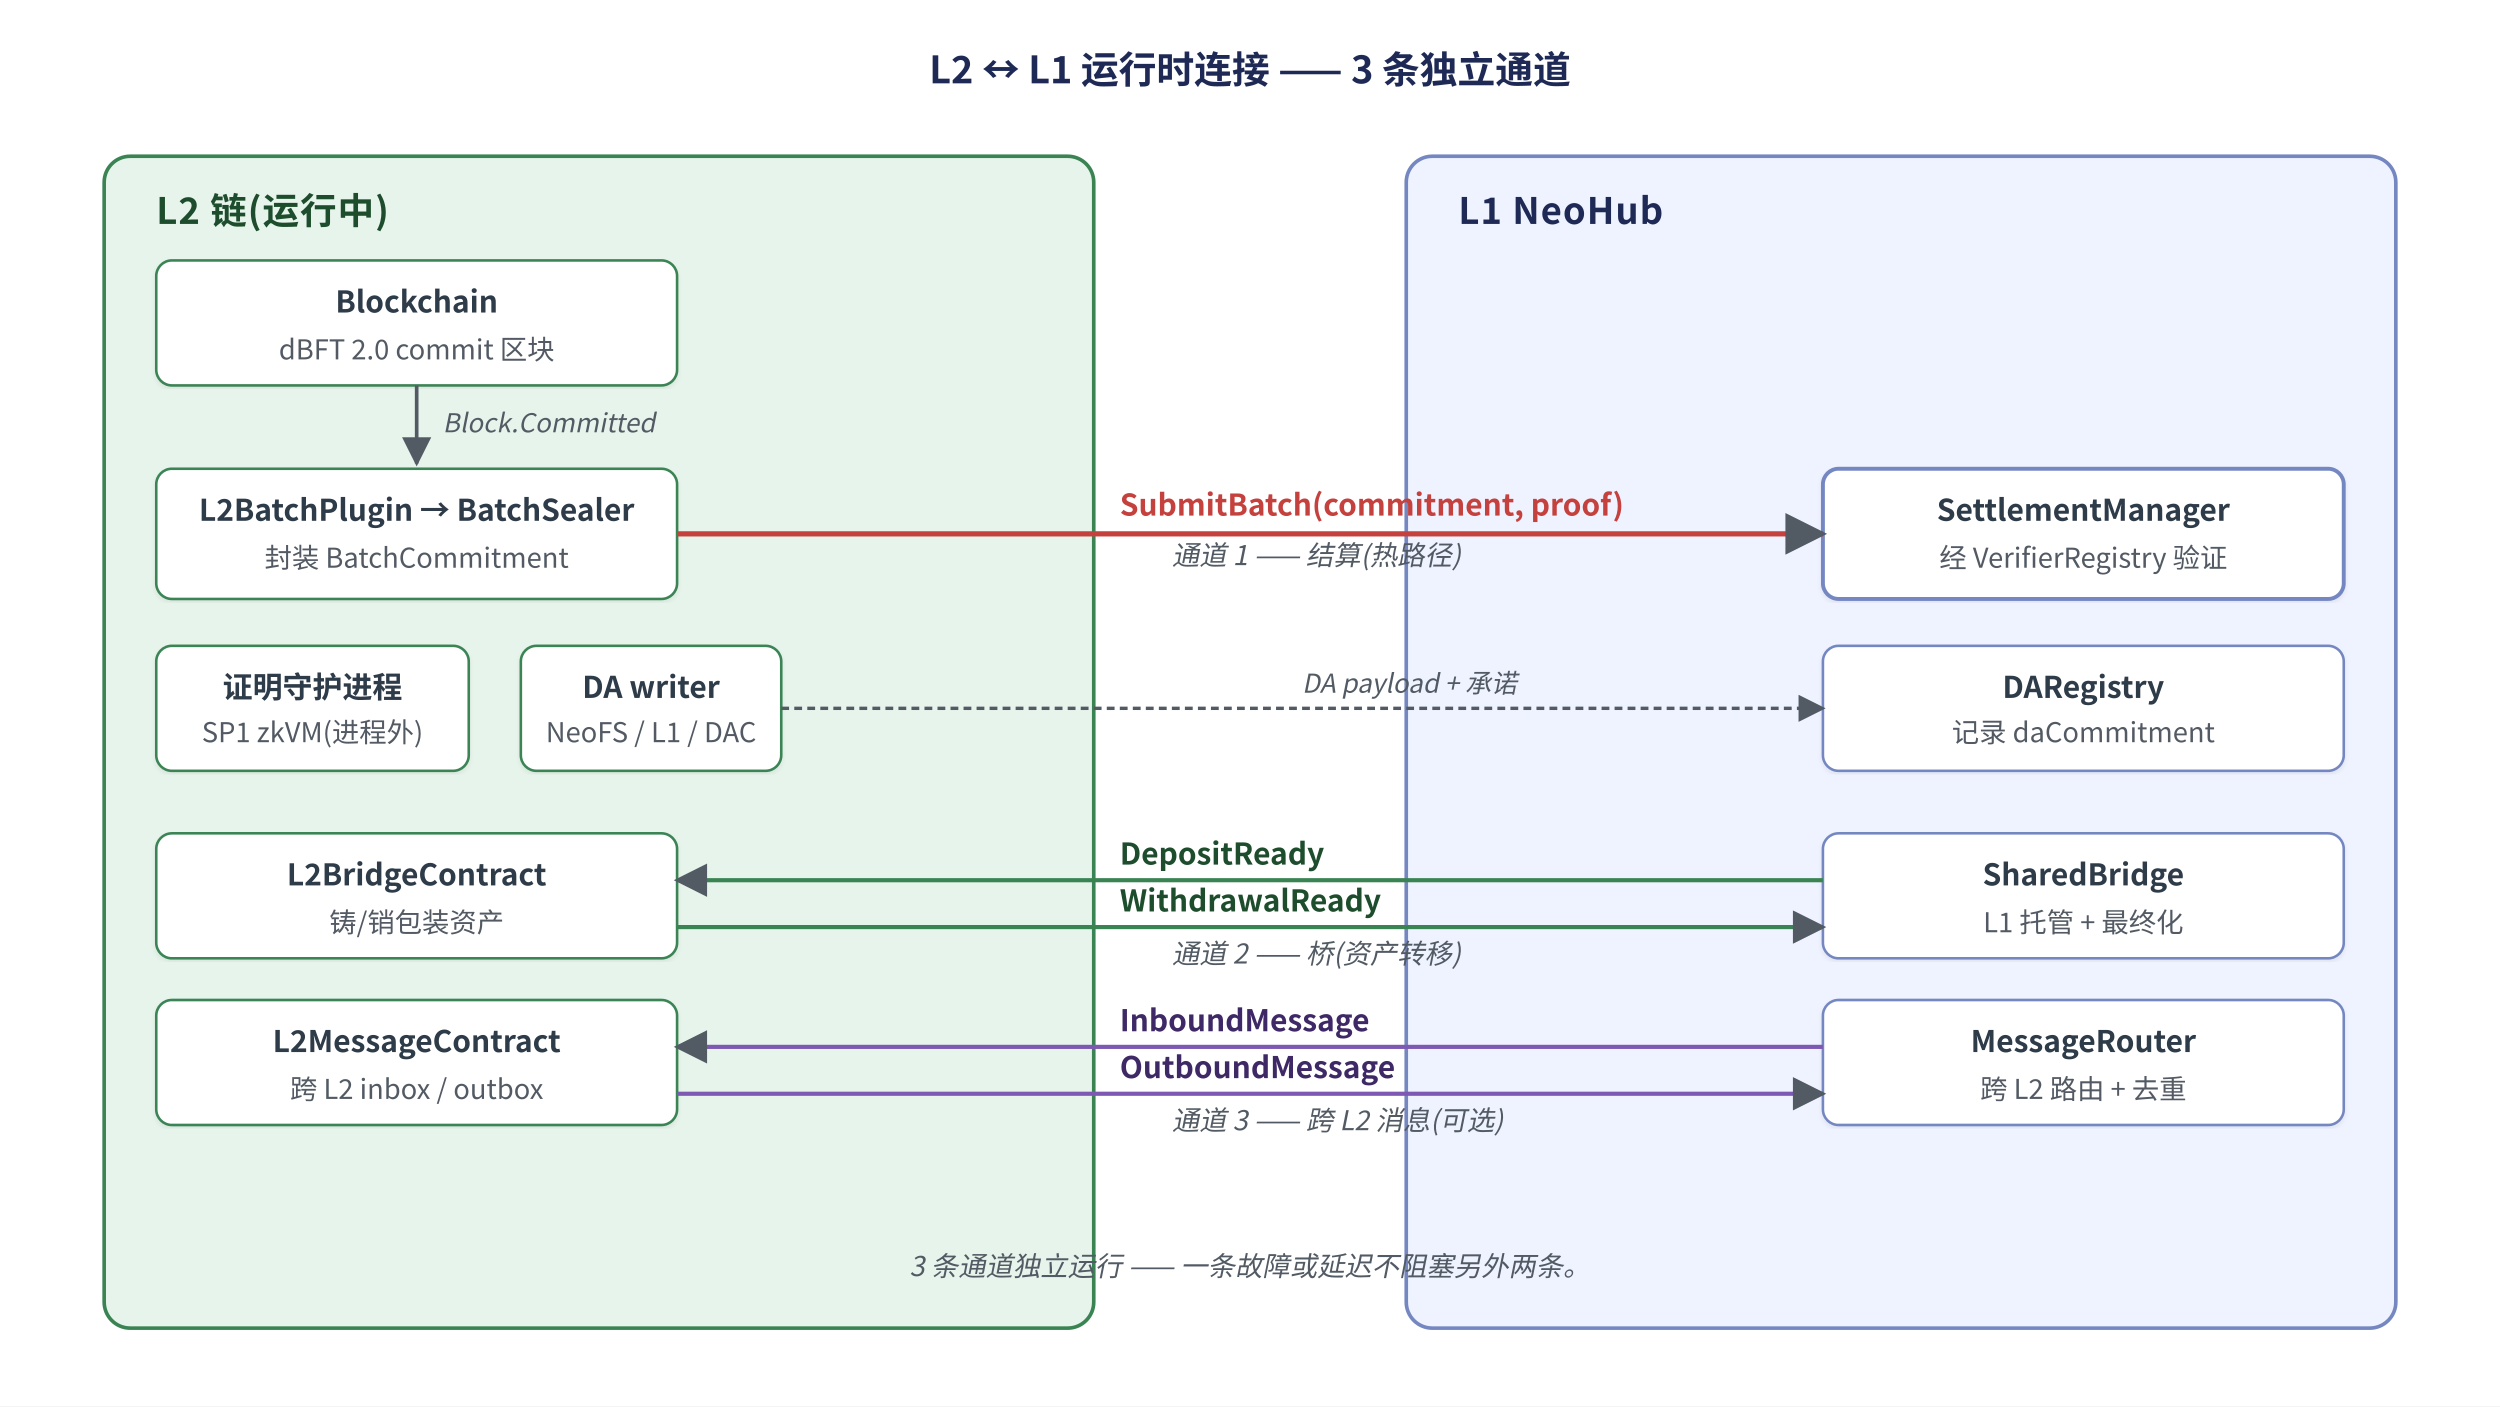
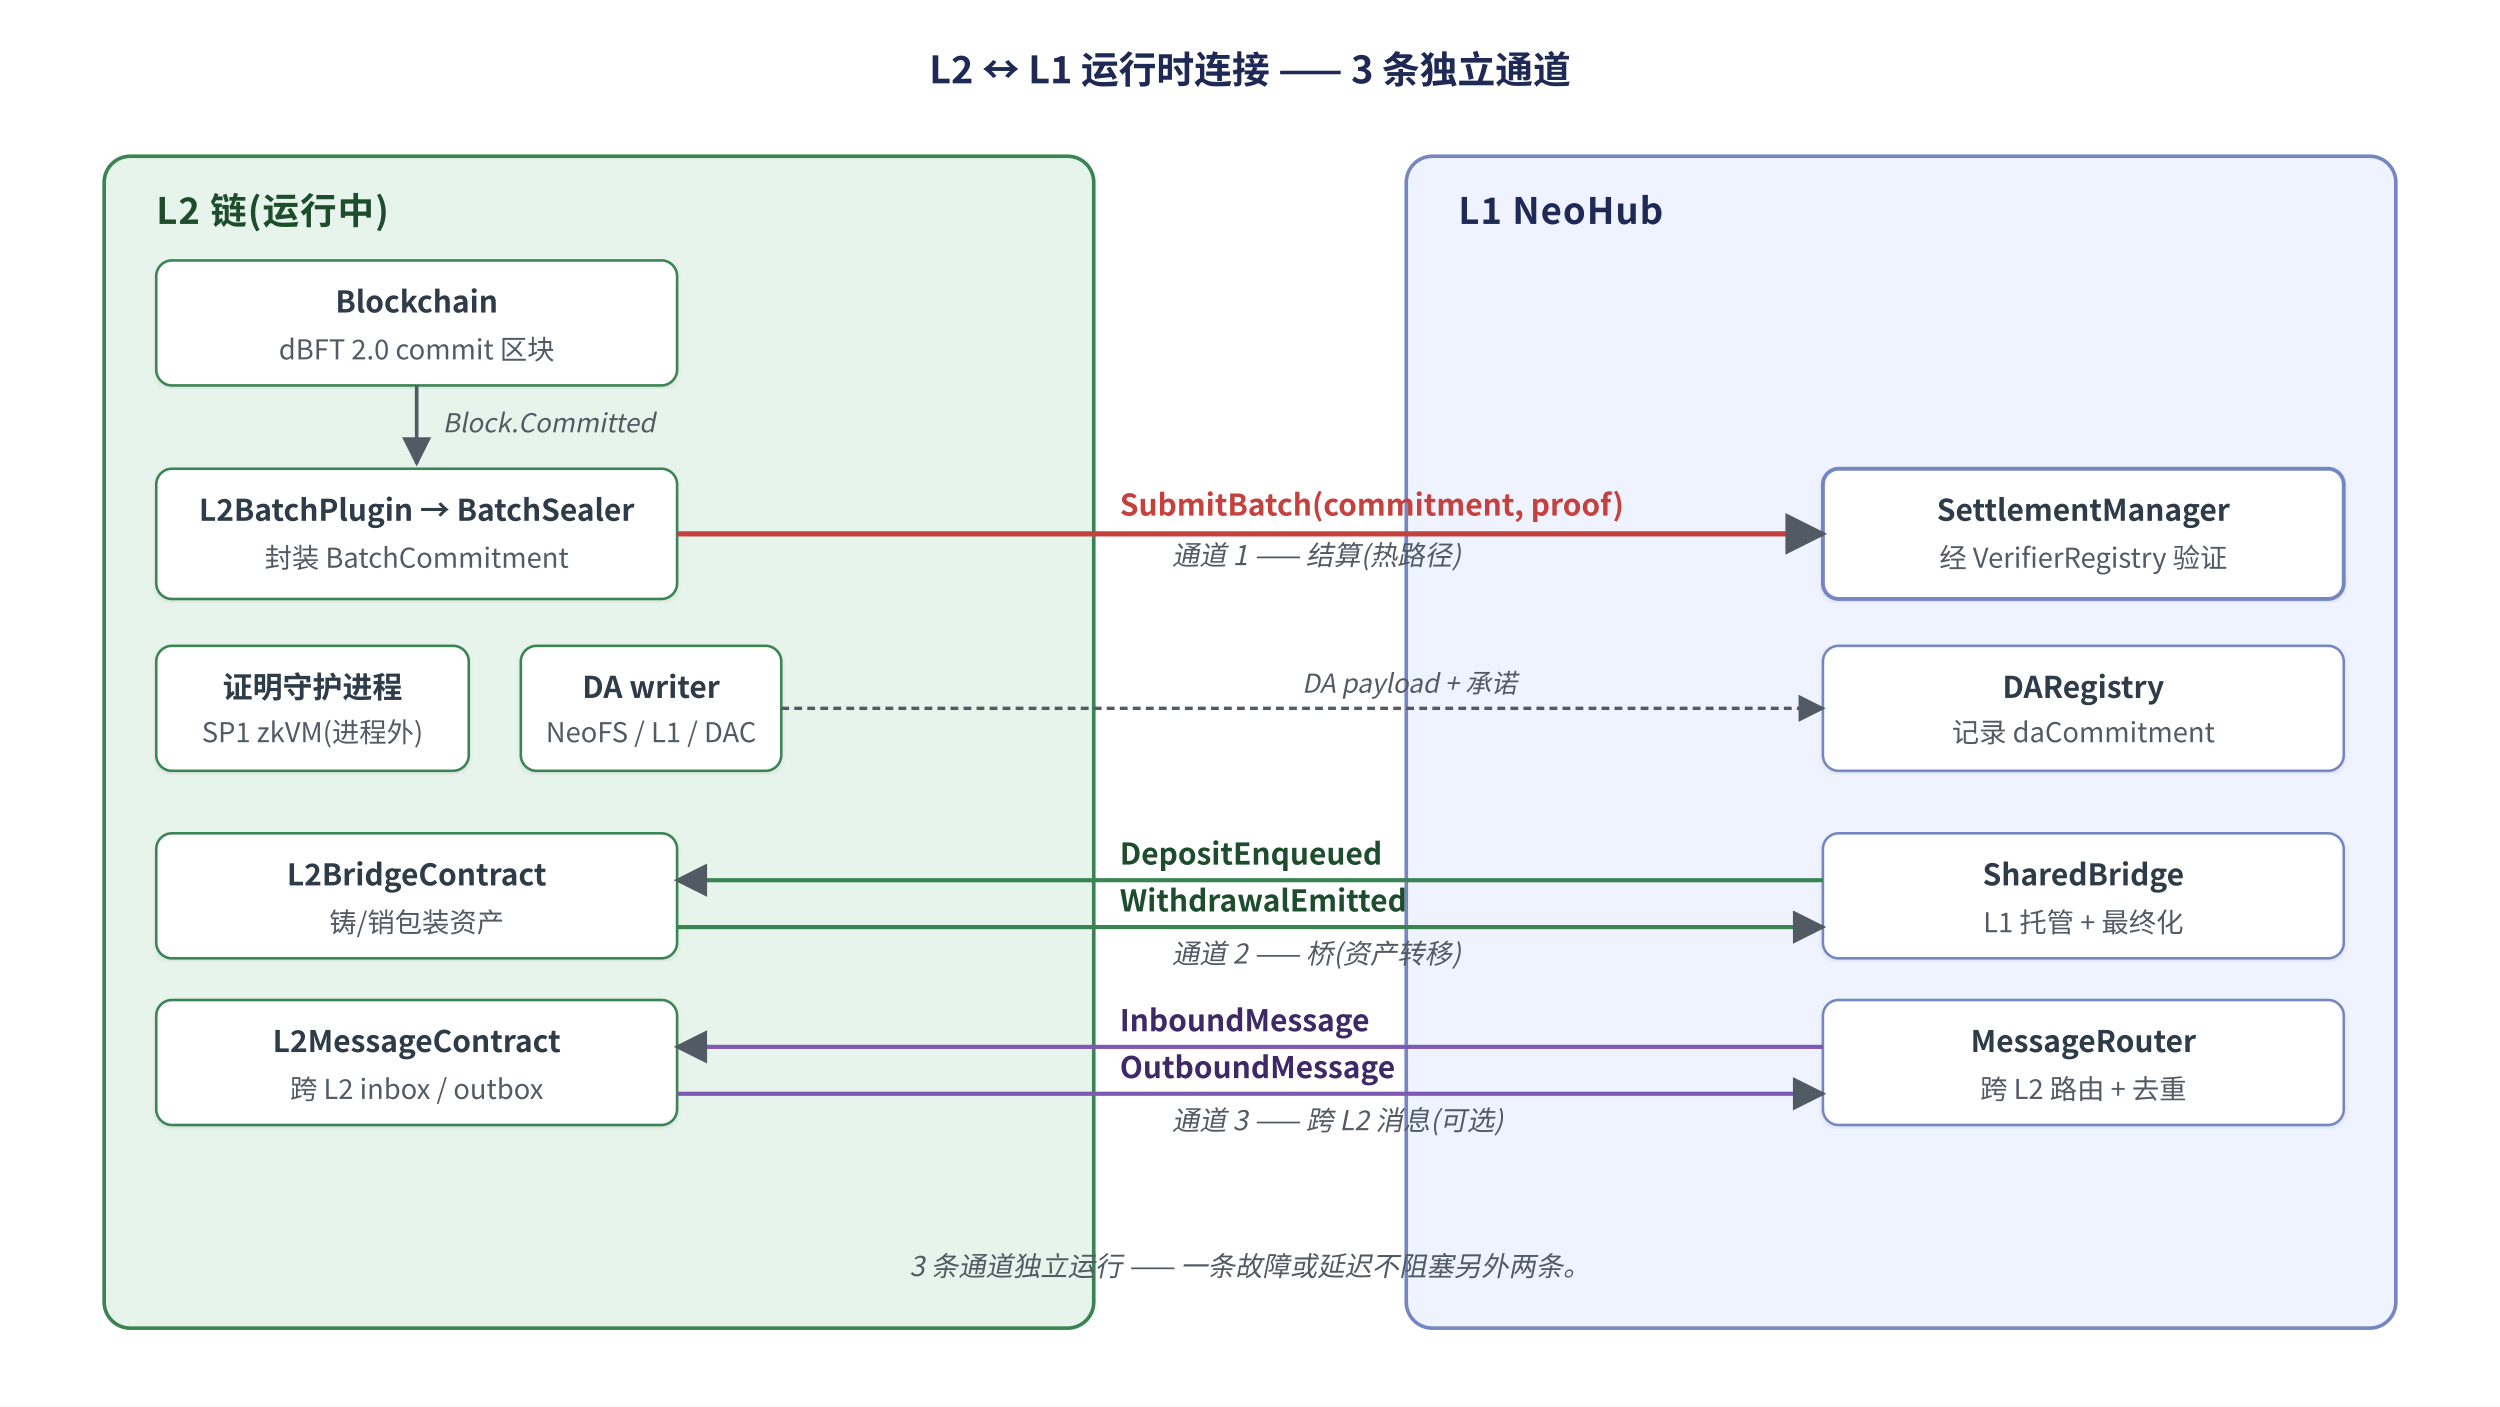
<svg xmlns="http://www.w3.org/2000/svg" viewBox="0 0 960 540" font-family="'Noto Sans CJK SC', 'Source Han Sans SC', 'WenQuanYi Zen Hei', 'Microsoft YaHei', sans-serif" role="img" aria-labelledby="title desc">
  <defs>
    <marker id="arrow" viewBox="0 0 10 10" refX="9" refY="5" markerWidth="8" markerHeight="8" orient="auto">
      <path d="M0,0 L10,5 L0,10 Z" fill="#525a64" />
    </marker>
    <filter id="card" x="-2%" y="-3%" width="104%" height="106%">
      <feDropShadow dx="0" dy="1" stdDeviation="0.9" flood-color="#000000" flood-opacity="0.07" />
    </filter>
    <style>
      .header     { font-size: 14.5px; font-weight: 700; }
      .tier-t     { font-size: 14px; font-weight: 700; letter-spacing: 0.4px; }
      .comp-t     { font-size: 11.5px; font-weight: 600; fill: #2d3a48; }
      .comp-s     { font-size: 10.5px; fill: #525a64; }
      .ch-t       { font-size: 11.5px; font-weight: 700; }
      .ch-s       { font-size: 10.5px; fill: #525a64; font-style: italic; }
      .ch-lbl     { font-size: 10px; fill: #525a64; font-style: italic; }
    </style>
  </defs>
  <rect width="960" height="540" fill="#ffffff" />
  <text x="480" y="32" text-anchor="middle" class="header" fill="#1e2a55">L2 ↔ L1 运行时连接 —— 3 条独立通道</text>
  <rect x="40" y="60" width="380" height="450" rx="10" ry="10" fill="#e7f4eb" stroke="#3a8454" stroke-width="1.4" />
  <text x="60" y="86" class="tier-t" fill="#1d4d2c">L2 链(运行中)</text>
  <g filter="url(#card)">
    <rect x="60" y="100" width="200" height="48" rx="6" ry="6" fill="#ffffff" stroke="#3a8454" />
    <text x="160" y="120" text-anchor="middle" class="comp-t">Blockchain</text>
    <text x="160" y="138" text-anchor="middle" class="comp-s">dBFT 2.0 commit 区块</text>
  </g>
  <line x1="160" y1="148" x2="160" y2="178" stroke="#525a64" stroke-width="1.4" marker-end="url(#arrow)" />
  <text x="170" y="166" class="ch-lbl">Block.Committed</text>
  <g filter="url(#card)">
    <rect x="60" y="180" width="200" height="50" rx="6" ry="6" fill="#ffffff" stroke="#3a8454" />
    <text x="160" y="200" text-anchor="middle" class="comp-t">L2BatchPlugin → BatchSealer</text>
    <text x="160" y="218" text-anchor="middle" class="comp-s">封装 BatchCommitment</text>
  </g>
  <g filter="url(#card)">
    <rect x="60" y="248" width="120" height="48" rx="6" ry="6" fill="#ffffff" stroke="#3a8454" />
    <text x="120" y="268" text-anchor="middle" class="comp-t" font-size="10.5">证明守护进程</text>
    <text x="120" y="285" text-anchor="middle" class="comp-s" font-size="10">SP1 zkVM(进程外)</text>
  </g>
  <g filter="url(#card)">
    <rect x="200" y="248" width="100" height="48" rx="6" ry="6" fill="#ffffff" stroke="#3a8454" />
    <text x="250" y="268" text-anchor="middle" class="comp-t" font-size="10.5">DA writer</text>
    <text x="250" y="285" text-anchor="middle" class="comp-s" font-size="10">NeoFS / L1 / DAC</text>
  </g>
  <g filter="url(#card)">
    <rect x="60" y="320" width="200" height="48" rx="6" ry="6" fill="#ffffff" stroke="#3a8454" />
    <text x="160" y="340" text-anchor="middle" class="comp-t">L2BridgeContract</text>
    <text x="160" y="358" text-anchor="middle" class="comp-s">铸/销包装资产</text>
  </g>
  <g filter="url(#card)">
    <rect x="60" y="384" width="200" height="48" rx="6" ry="6" fill="#ffffff" stroke="#3a8454" />
    <text x="160" y="404" text-anchor="middle" class="comp-t">L2MessageContract</text>
    <text x="160" y="422" text-anchor="middle" class="comp-s">跨 L2 inbox / outbox</text>
  </g>
  <rect x="540" y="60" width="380" height="450" rx="10" ry="10" fill="#eff3ff" stroke="#7587c1" stroke-width="1.4" />
  <text x="560" y="86" class="tier-t" fill="#1e2a55">L1 NeoHub</text>
  <g filter="url(#card)">
    <rect x="700" y="180" width="200" height="50" rx="6" ry="6" fill="#ffffff" stroke="#7587c1" stroke-width="1.5" />
    <text x="800" y="200" text-anchor="middle" class="comp-t">SettlementManager</text>
    <text x="800" y="218" text-anchor="middle" class="comp-s">经 VerifierRegistry 验证</text>
  </g>
  <g filter="url(#card)">
    <rect x="700" y="248" width="200" height="48" rx="6" ry="6" fill="#ffffff" stroke="#7587c1" />
    <text x="800" y="268" text-anchor="middle" class="comp-t">DARegistry</text>
    <text x="800" y="285" text-anchor="middle" class="comp-s">记录 daCommitment</text>
  </g>
  <g filter="url(#card)">
    <rect x="700" y="320" width="200" height="48" rx="6" ry="6" fill="#ffffff" stroke="#7587c1" />
    <text x="800" y="340" text-anchor="middle" class="comp-t">SharedBridge</text>
    <text x="800" y="358" text-anchor="middle" class="comp-s">L1 托管 + 最终化</text>
  </g>
  <g filter="url(#card)">
    <rect x="700" y="384" width="200" height="48" rx="6" ry="6" fill="#ffffff" stroke="#7587c1" />
    <text x="800" y="404" text-anchor="middle" class="comp-t">MessageRouter</text>
    <text x="800" y="422" text-anchor="middle" class="comp-s">跨 L2 路由 + 去重</text>
  </g>
  <line x1="260" y1="205" x2="700" y2="205" stroke="#c4413e" stroke-width="2" marker-end="url(#arrow)" />
  <text x="430" y="198" class="ch-t" fill="#c4413e">SubmitBatch(commitment, proof)</text>
  <text x="450" y="217" class="ch-s">通道 1 —— 结算(热路径)</text>
  <line x1="300" y1="272" x2="700" y2="272" stroke="#525a64" stroke-width="1.3" stroke-dasharray="3 2" marker-end="url(#arrow)" />
  <text x="500" y="266" class="ch-lbl">DA payload + 承诺</text>
  <line x1="700" y1="338" x2="260" y2="338" stroke="#3a8454" stroke-width="1.6" marker-end="url(#arrow)" />
-   <text x="430" y="332" class="ch-t" fill="#1d4d2c">DepositReady</text>
+   <text x="430" y="332" class="ch-t" fill="#1d4d2c">DepositEnqueued</text>
  <line x1="260" y1="356" x2="700" y2="356" stroke="#3a8454" stroke-width="1.6" marker-end="url(#arrow)" />
-   <text x="430" y="350" class="ch-t" fill="#1d4d2c">WithdrawalReady</text>
+   <text x="430" y="350" class="ch-t" fill="#1d4d2c">WithdrawalEmitted</text>
  <text x="450" y="370" class="ch-s">通道 2 —— 桥(资产转移)</text>
  <line x1="700" y1="402" x2="260" y2="402" stroke="#7d59b3" stroke-width="1.6" marker-end="url(#arrow)" />
  <text x="430" y="396" class="ch-t" fill="#3e2865">InboundMessage</text>
  <line x1="260" y1="420" x2="700" y2="420" stroke="#7d59b3" stroke-width="1.6" marker-end="url(#arrow)" />
  <text x="430" y="414" class="ch-t" fill="#3e2865">OutboundMessage</text>
  <text x="450" y="434" class="ch-s">通道 3 —— 跨 L2 消息(可选)</text>
  <text x="480" y="490" text-anchor="middle" class="ch-s" fill="#525a64">3 条通道独立运行 —— 一条故障或延迟不阻塞另外两条。</text>
</svg>
